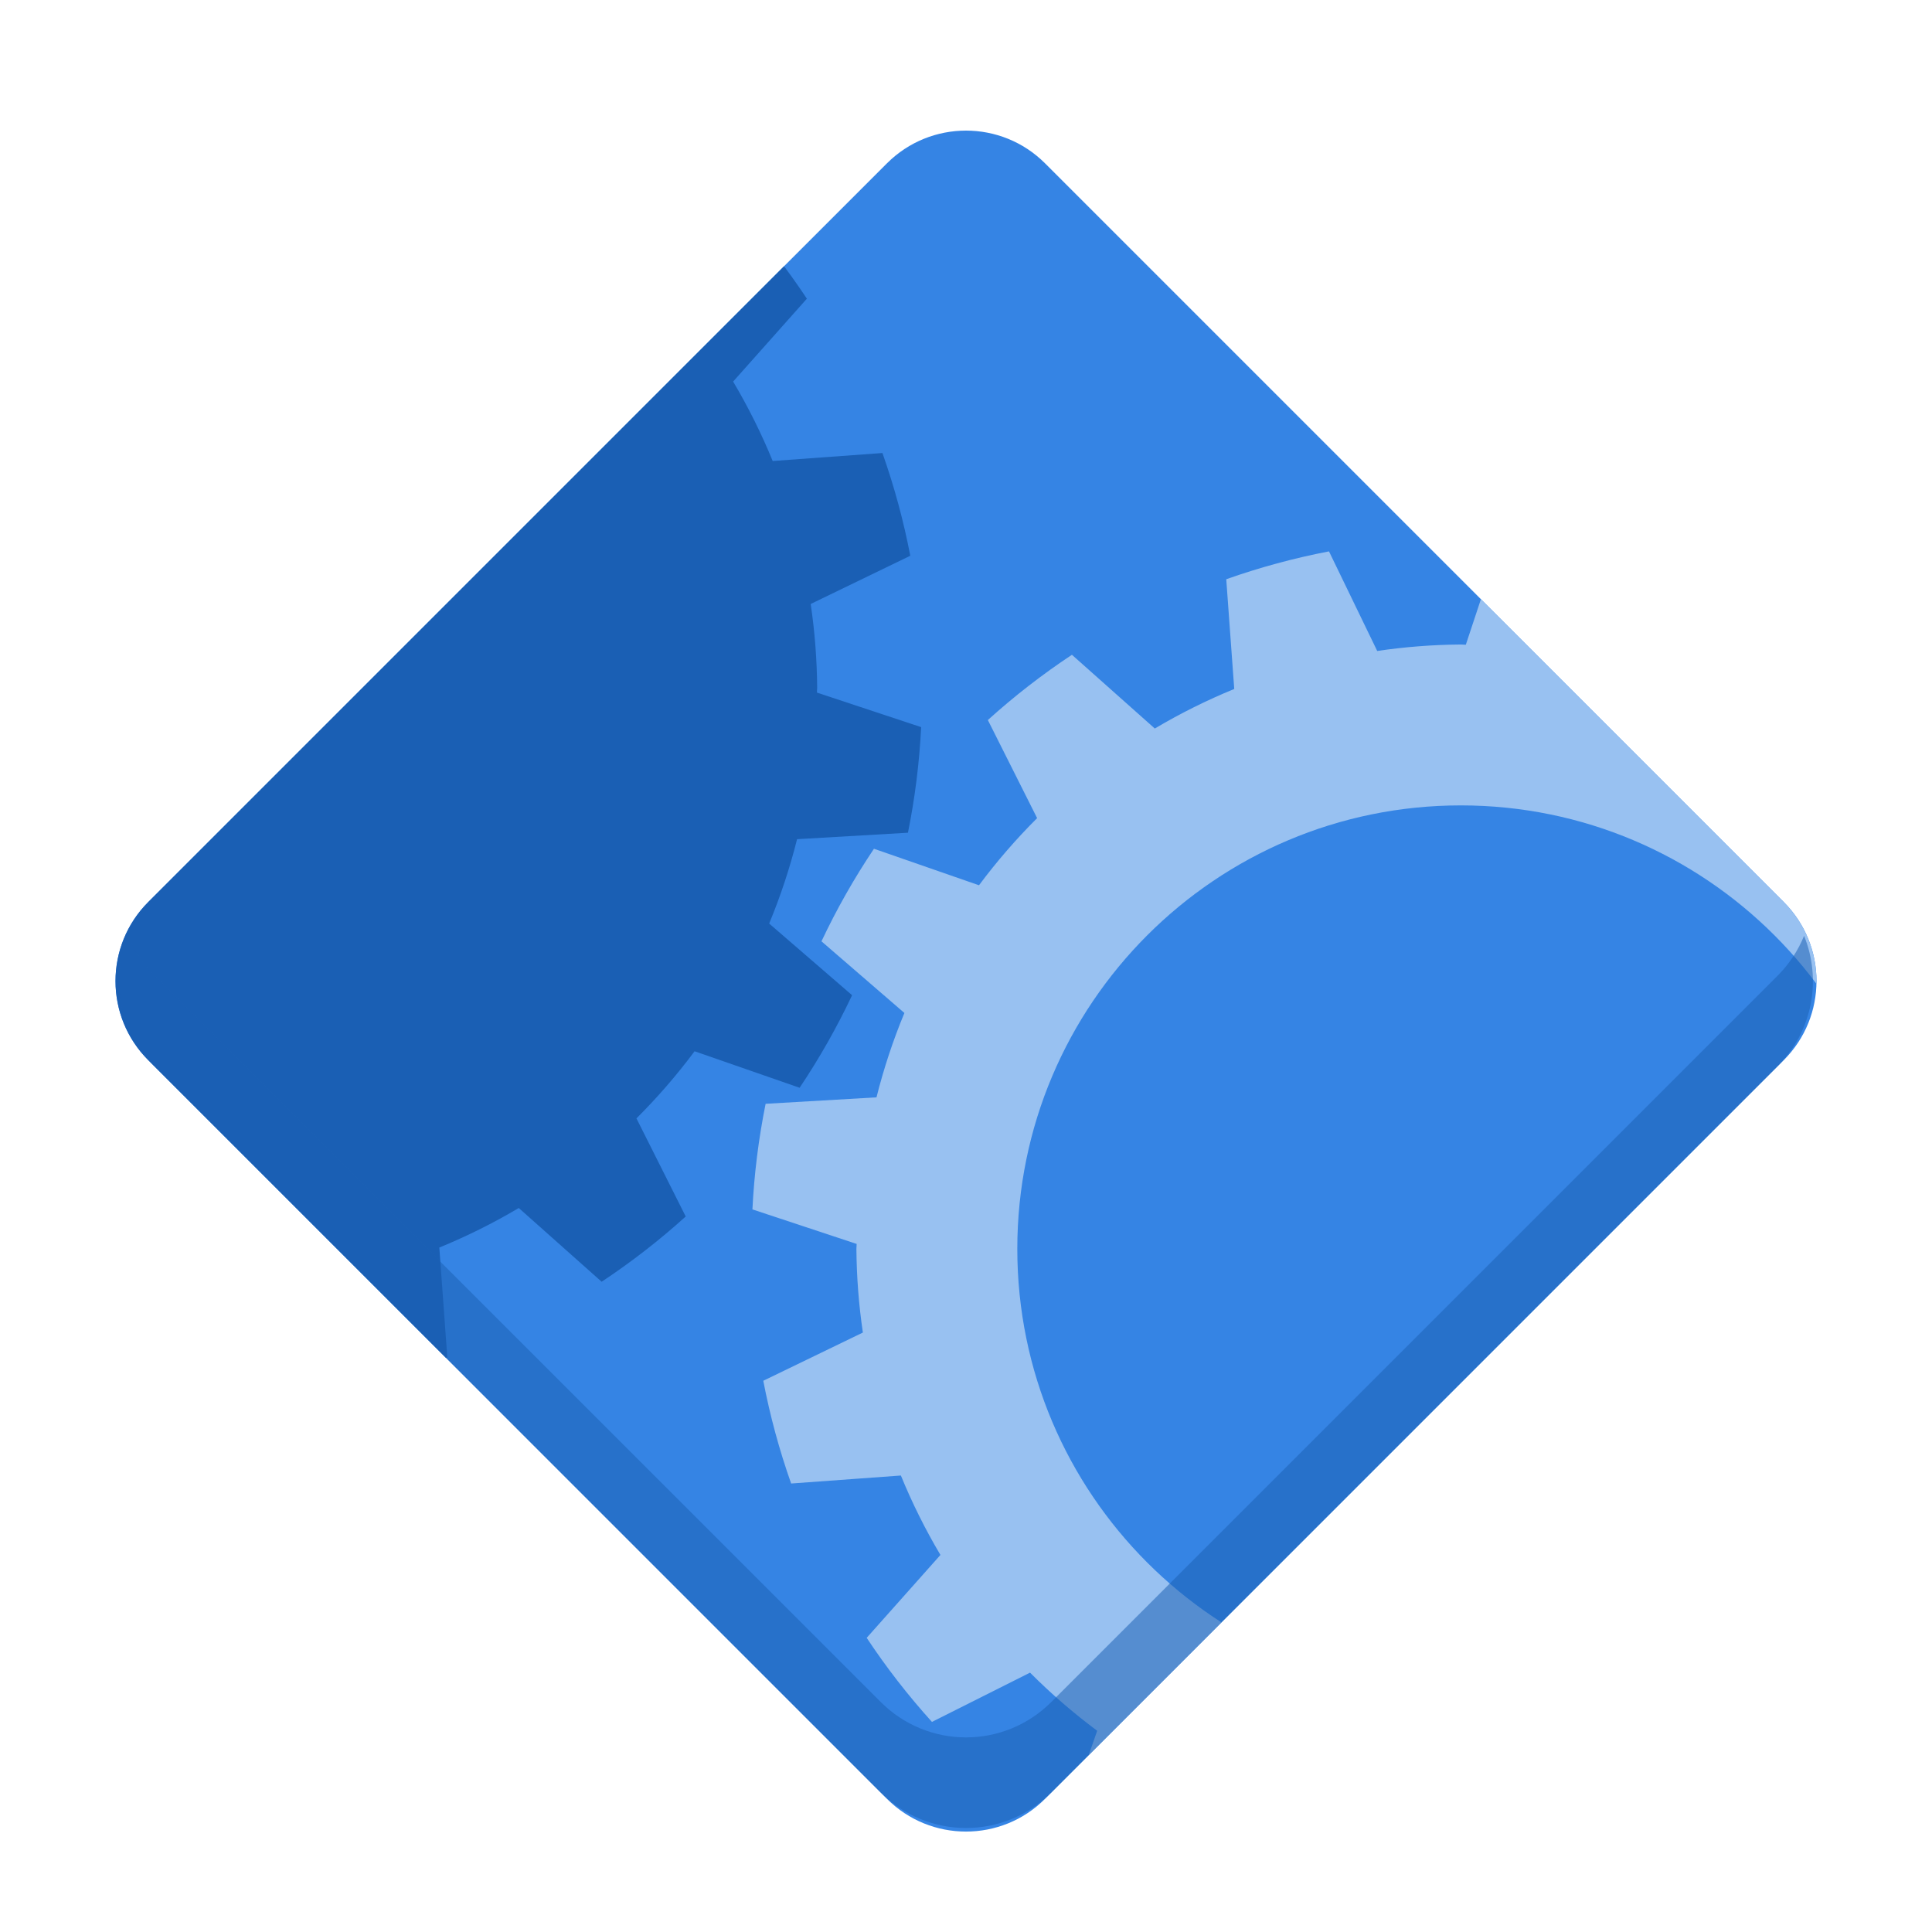
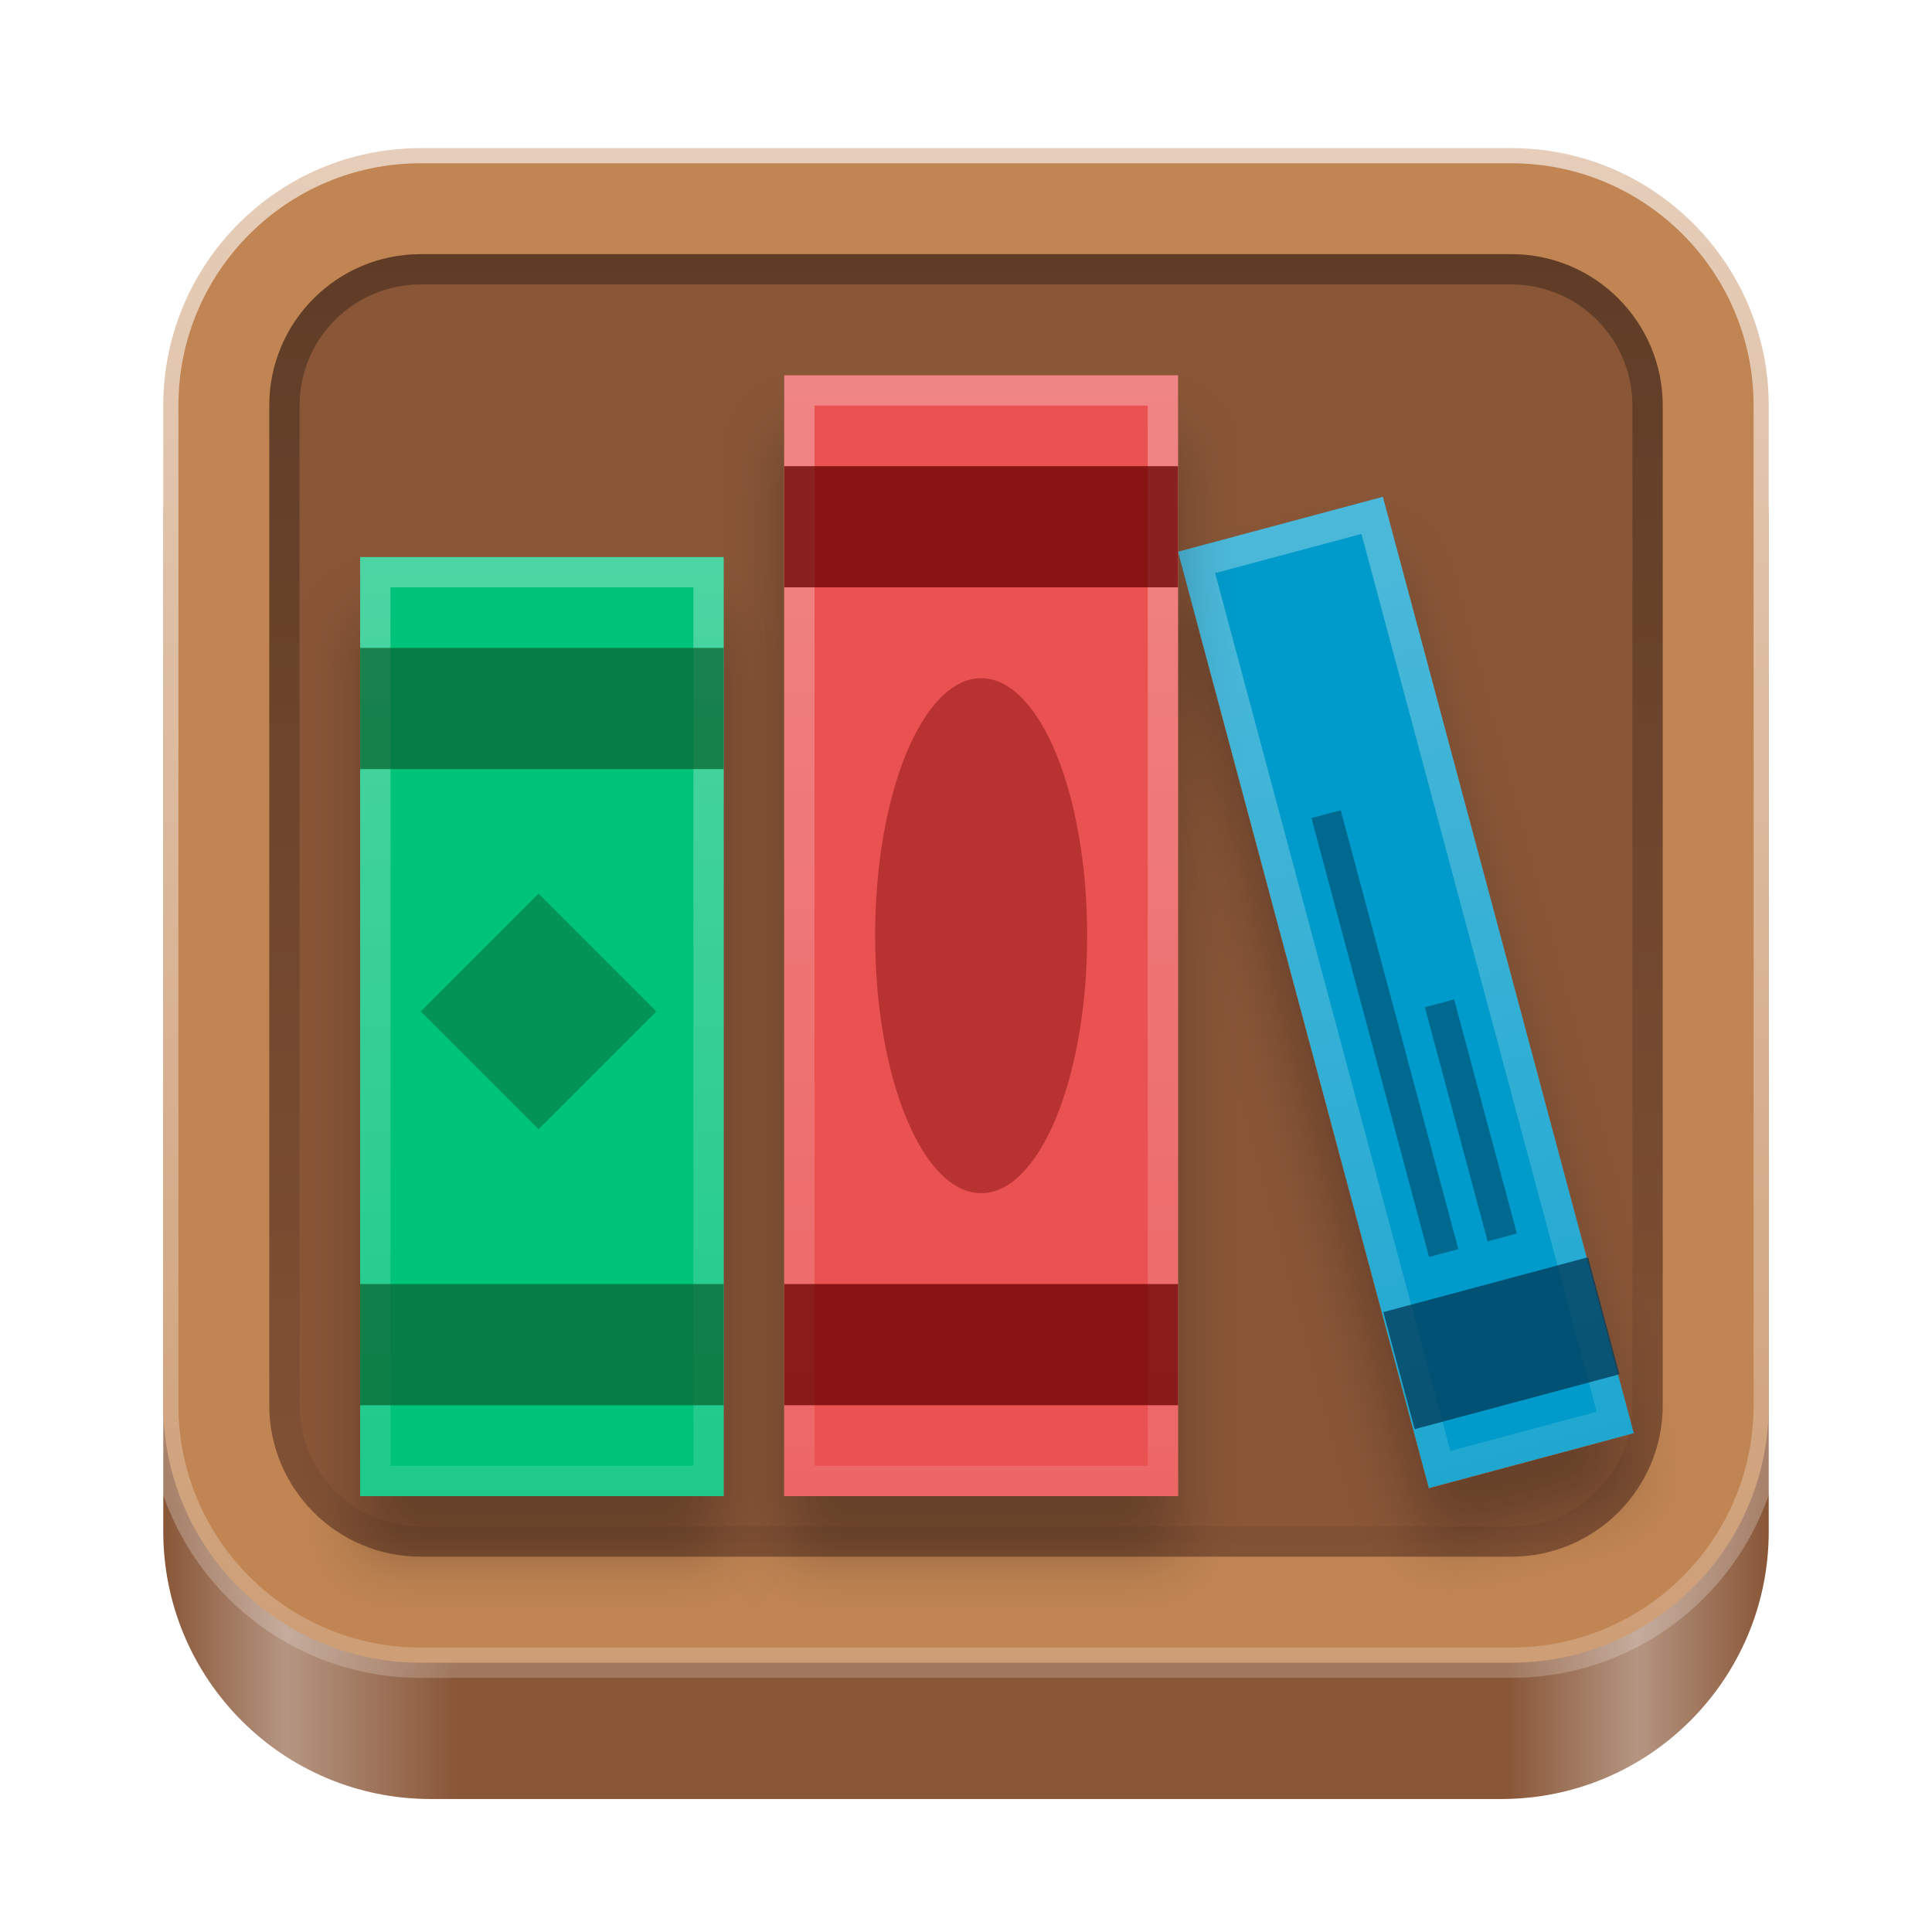
- <svg xmlns="http://www.w3.org/2000/svg" width="33.75mm" height="33.75mm" viewBox="0 0 33.75 33.75" version="1.1" id="svg974">
+ <svg xmlns="http://www.w3.org/2000/svg" width="33.75mm" height="33.75mm" viewBox="0 0 33.75 33.75" version="1.1" id="svg974" xml:space="preserve">
  <defs id="defs968">
    <clipPath clipPathUnits="userSpaceOnUse" id="clipPath18689">
      <rect clip-path="none" transform="rotate(45)" ry="32" rx="32" y="123.999" x="486.037" height="362.943" width="362.943" id="rect18691" style="display:inline;opacity:1;vector-effect:none;fill:#4a86cf;fill-opacity:1;stroke:none;stroke-width:26.067;stroke-linecap:butt;stroke-linejoin:miter;stroke-miterlimit:4;stroke-dasharray:none;stroke-dashoffset:0;stroke-opacity:1;marker:none;marker-start:none;marker-mid:none;marker-end:none;paint-order:normal;enable-background:new" />
    </clipPath>
    <clipPath clipPathUnits="userSpaceOnUse" id="clipPath18689-3">
      <rect clip-path="none" transform="rotate(45)" ry="32" rx="32" y="123.999" x="486.037" height="362.943" width="362.943" id="rect18691-6" style="display:inline;opacity:1;vector-effect:none;fill:#4a86cf;fill-opacity:1;stroke:none;stroke-width:26.067;stroke-linecap:butt;stroke-linejoin:miter;stroke-miterlimit:4;stroke-dasharray:none;stroke-dashoffset:0;stroke-opacity:1;marker:none;marker-start:none;marker-mid:none;marker-end:none;paint-order:normal;enable-background:new" />
    </clipPath>
+     <filter id="filter0_d_1222_383" x="10" y="28" width="32" height="70" filterUnits="userSpaceOnUse" color-interpolation-filters="sRGB">
+       <feFlood flood-opacity="0" result="BackgroundImageFix" id="feFlood19" />
+       <feColorMatrix in="SourceAlpha" type="matrix" values="0 0 0 0 0 0 0 0 0 0 0 0 0 0 0 0 0 0 127 0" result="hardAlpha" id="feColorMatrix19" />
+       <feOffset dy="4" id="feOffset19" />
+       <feGaussianBlur stdDeviation="2" id="feGaussianBlur19" />
+       <feComposite in2="hardAlpha" operator="out" id="feComposite19" />
+       <feColorMatrix type="matrix" values="0 0 0 0 0 0 0 0 0 0 0 0 0 0 0 0 0 0 0.25 0" id="feColorMatrix20" />
+       <feBlend mode="normal" in2="BackgroundImageFix" result="effect1_dropShadow_1222_383" id="feBlend20" />
+       <feBlend mode="normal" in="SourceGraphic" in2="effect1_dropShadow_1222_383" result="shape" id="feBlend21" />
+     </filter>
+     <filter id="filter1_d_1222_383" x="64" y="24.025" width="38.087" height="73.441" filterUnits="userSpaceOnUse" color-interpolation-filters="sRGB">
+       <feFlood flood-opacity="0" result="BackgroundImageFix" id="feFlood21" />
+       <feColorMatrix in="SourceAlpha" type="matrix" values="0 0 0 0 0 0 0 0 0 0 0 0 0 0 0 0 0 0 127 0" result="hardAlpha" id="feColorMatrix21" />
+       <feOffset dy="4" id="feOffset21" />
+       <feGaussianBlur stdDeviation="2" id="feGaussianBlur21" />
+       <feComposite in2="hardAlpha" operator="out" id="feComposite21" />
+       <feColorMatrix type="matrix" values="0 0 0 0 0 0 0 0 0 0 0 0 0 0 0 0 0 0 0.25 0" id="feColorMatrix22" />
+       <feBlend mode="normal" in2="BackgroundImageFix" result="effect1_dropShadow_1222_383" id="feBlend22" />
+       <feBlend mode="normal" in="SourceGraphic" in2="effect1_dropShadow_1222_383" result="shape" id="feBlend23" />
+     </filter>
+     <filter id="filter2_d_1222_383" x="38" y="16" width="34" height="82" filterUnits="userSpaceOnUse" color-interpolation-filters="sRGB">
+       <feFlood flood-opacity="0" result="BackgroundImageFix" id="feFlood23" />
+       <feColorMatrix in="SourceAlpha" type="matrix" values="0 0 0 0 0 0 0 0 0 0 0 0 0 0 0 0 0 0 127 0" result="hardAlpha" id="feColorMatrix23" />
+       <feOffset dy="4" id="feOffset23" />
+       <feGaussianBlur stdDeviation="2" id="feGaussianBlur23" />
+       <feComposite in2="hardAlpha" operator="out" id="feComposite23" />
+       <feColorMatrix type="matrix" values="0 0 0 0 0 0 0 0 0 0 0 0 0 0 0 0 0 0 0.25 0" id="feColorMatrix24" />
+       <feBlend mode="normal" in2="BackgroundImageFix" result="effect1_dropShadow_1222_383" id="feBlend24" />
+       <feBlend mode="normal" in="SourceGraphic" in2="effect1_dropShadow_1222_383" result="shape" id="feBlend25" />
+     </filter>
+     <linearGradient id="paint0_linear_1222_383" x1="108" y1="98" x2="-1.45093e-06" y2="98" gradientUnits="userSpaceOnUse" gradientTransform="matrix(0.9814815,0,0,1,1,0)">
+       <stop stop-color="white" stop-opacity="0" id="stop25" />
+       <stop offset="0.082" stop-color="white" stop-opacity="0.5" id="stop26" />
+       <stop offset="0.163" stop-color="white" stop-opacity="0" id="stop27" />
+       <stop offset="0.817" stop-color="white" stop-opacity="0" id="stop28" />
+       <stop offset="0.923" stop-color="white" stop-opacity="0.5" id="stop29" />
+       <stop offset="1" stop-color="white" stop-opacity="0" id="stop30" />
+     </linearGradient>
+     <linearGradient id="paint1_linear_1222_383" x1="54" y1="0" x2="54" y2="102" gradientUnits="userSpaceOnUse">
+       <stop stop-color="white" stop-opacity="0.6" id="stop31" />
+       <stop offset="1" stop-color="white" stop-opacity="0.2" id="stop32" />
+     </linearGradient>
+     <linearGradient id="paint2_linear_1222_383" x1="54" y1="8" x2="54" y2="94" gradientUnits="userSpaceOnUse">
+       <stop stop-opacity="0.6" id="stop33" />
+       <stop offset="1" stop-opacity="0.1" id="stop34" />
+     </linearGradient>
+     <linearGradient id="paint3_linear_1222_383" x1="26" y1="28" x2="26" y2="90" gradientUnits="userSpaceOnUse">
+       <stop stop-color="white" id="stop35" />
+       <stop offset="1" stop-color="white" stop-opacity="0.4" id="stop36" />
+     </linearGradient>
+     <linearGradient id="paint4_linear_1222_383" x1="75" y1="27.648" x2="75" y2="91.648" gradientUnits="userSpaceOnUse">
+       <stop stop-color="white" id="stop37" />
+       <stop offset="1" stop-color="white" stop-opacity="0.4" id="stop38" />
+     </linearGradient>
+     <linearGradient id="paint5_linear_1222_383" x1="55" y1="16" x2="55" y2="90" gradientUnits="userSpaceOnUse">
+       <stop stop-color="white" id="stop39" />
+       <stop offset="1" stop-color="white" stop-opacity="0.4" id="stop40" />
+     </linearGradient>
  </defs>
  <g id="layer1" transform="translate(-61.81982,-103.944)">
    <g transform="matrix(0.2636723,0,0,0.2636723,61.81982,-529.397)" style="display:inline;stroke-width:0.25;enable-background:new" id="g1836">
-       <g transform="matrix(0.25,0,0,0.25,0,2295)" id="g18818" style="stroke-width:0.25">
-         <g style="stroke-width:0.27" transform="matrix(0.9260519,0,0,0.9260519,18.93073,50.87633)" id="g18590">
-           <g style="stroke-width:0.27" id="g18681" clip-path="url(#clipPath18689-3)">
-             <rect style="opacity:1;vector-effect:none;fill:#3584e4;fill-opacity:1;stroke:none;stroke-width:8.221;stroke-linecap:butt;stroke-linejoin:miter;stroke-miterlimit:4;stroke-dasharray:none;stroke-dashoffset:0;stroke-opacity:1;marker:none;marker-start:none;marker-mid:none;marker-end:none;paint-order:normal" id="rect18571" width="424" height="424" x="458.337" y="90.642" rx="10.092" ry="10.092" transform="matrix(0.6052817,0.6052817,-0.6052817,0.6052817,33.44063,99.07363)" clip-path="none" />
-             <circle style="opacity:1;vector-effect:none;fill:#f66151;fill-opacity:1;stroke:none;stroke-width:7.037;stroke-linecap:butt;stroke-linejoin:miter;stroke-miterlimit:4;stroke-dasharray:none;stroke-dashoffset:0;stroke-opacity:1;marker:none;marker-start:none;marker-mid:none;marker-end:none;paint-order:normal" id="path18706" cx="0" cy="0" r="0" transform="translate(0,-212)" />
-             <circle style="opacity:1;vector-effect:none;fill:#f66151;fill-opacity:1;stroke:none;stroke-width:7.037;stroke-linecap:butt;stroke-linejoin:miter;stroke-miterlimit:4;stroke-dasharray:none;stroke-dashoffset:0;stroke-opacity:1;marker:none;marker-start:none;marker-mid:none;marker-end:none;paint-order:normal" id="path18708" cx="0" cy="0" r="0" transform="translate(0,-212)" />
-             <path style="display:inline;opacity:1;vector-effect:none;fill:#98c1f1;fill-opacity:1;stroke:none;stroke-width:7.037;stroke-linecap:butt;stroke-linejoin:miter;stroke-miterlimit:4;stroke-dasharray:none;stroke-dashoffset:0;stroke-opacity:1;marker:none;marker-start:none;marker-mid:none;marker-end:none;paint-order:normal;enable-background:new" d="m 408.92,561.918 -9.886,29.829 a 172.971,172.971 0 0 0 -1.427,-0.071 172.971,172.971 0 0 0 -23.929,1.852 l -13.801,-28.501 a 203.293,203.293 0 0 0 -29.401,7.972 l 2.286,31.405 a 172.971,172.971 0 0 0 -22.732,11.319 l -23.718,-21.103 a 203.293,203.293 0 0 0 -24.059,18.674 l 14.099,28.073 a 172.971,172.971 0 0 0 -16.636,19.211 l -30.058,-10.448 a 203.293,203.293 0 0 0 -15.017,26.488 l 23.73,20.507 a 172.971,172.971 0 0 0 -7.985,24.143 l -31.73,1.849 a 203.293,203.293 0 0 0 -3.778,30.217 l 29.829,9.886 a 172.971,172.971 0 0 0 -0.071,1.427 172.971,172.971 0 0 0 1.852,23.929 l -28.501,13.801 a 203.293,203.293 0 0 0 7.972,29.401 l 31.405,-2.286 a 172.971,172.971 0 0 0 11.319,22.732 l -21.103,23.718 a 203.293,203.293 0 0 0 18.674,24.059 l 28.073,-14.099 a 172.971,172.971 0 0 0 19.211,16.636 l -10.448,30.058 a 203.293,203.293 0 0 0 26.488,15.017 l 20.507,-23.73 a 172.971,172.971 0 0 0 24.143,7.985 l 1.849,31.73 a 203.293,203.293 0 0 0 30.217,3.778 l 9.886,-29.829 a 172.971,172.971 0 0 0 1.427,0.071 172.971,172.971 0 0 0 23.929,-1.852 l 13.801,28.501 a 203.293,203.293 0 0 0 29.401,-7.972 l -2.286,-31.405 a 172.971,172.971 0 0 0 22.732,-11.319 l 23.718,21.103 A 203.293,203.293 0 0 0 532.96,916 l -14.099,-28.073 a 172.971,172.971 0 0 0 16.636,-19.211 l 30.058,10.448 a 203.293,203.293 0 0 0 15.017,-26.488 l -23.73,-20.507 a 172.971,172.971 0 0 0 7.985,-24.143 l 31.73,-1.849 a 203.293,203.293 0 0 0 3.778,-30.217 l -29.829,-9.886 a 172.971,172.971 0 0 0 0.071,-1.427 172.971,172.971 0 0 0 -1.852,-23.929 l 28.501,-13.801 a 203.293,203.293 0 0 0 -7.972,-29.401 l -31.405,2.286 a 172.971,172.971 0 0 0 -11.319,-22.732 l 21.103,-23.718 a 203.293,203.293 0 0 0 -18.674,-24.059 l -28.073,14.099 a 172.971,172.971 0 0 0 -19.211,-16.636 l 10.448,-30.058 A 203.293,203.293 0 0 0 485.636,581.681 l -20.507,23.73 a 172.971,172.971 0 0 0 -24.143,-7.985 l -1.849,-31.73 a 203.293,203.293 0 0 0 -30.217,-3.778 z M 397.607,637.722 A 126.926,126.926 0 0 1 524.532,764.647 126.926,126.926 0 0 1 397.607,891.572 126.926,126.926 0 0 1 270.682,764.647 126.926,126.926 0 0 1 397.607,637.722 Z" id="path18717-4" />
-             <path id="path18758" d="m 51.748,401.284 -9.886,29.829 c -0.476,-0.026 -0.951,-0.05 -1.427,-0.071 -8.01,0.062 -16.005,0.681 -23.929,1.852 L 2.706,404.392 c -9.986,1.918 -19.814,4.583 -29.401,7.972 l 2.286,31.405 c -7.844,3.211 -15.442,6.994 -22.732,11.319 l -23.718,-21.103 c -8.475,5.614 -16.518,11.857 -24.059,18.674 l 14.099,28.073 c -6.009,5.987 -11.569,12.408 -16.636,19.211 l -30.058,-10.448 c -5.661,8.442 -10.68,17.296 -15.017,26.488 l 23.73,20.507 c -3.25,7.841 -5.919,15.91 -7.985,24.143 l -31.73,1.849 c -2.013,9.964 -3.276,20.064 -3.778,30.217 l 29.829,9.886 c -0.026,0.476 -0.05,0.951 -0.071,1.427 0.062,8.01 0.681,16.005 1.852,23.929 l -28.501,13.801 c 1.918,9.986 4.583,19.814 7.972,29.401 l 31.405,-2.286 c 3.211,7.844 6.994,15.442 11.319,22.732 l -21.103,23.718 c 5.614,8.475 11.857,16.518 18.674,24.059 l 28.073,-14.099 c 5.987,6.009 12.408,11.569 19.211,16.636 l -10.448,30.058 c 8.442,5.661 17.296,10.68 26.488,15.017 l 20.507,-23.73 c 7.841,3.25 15.91,5.919 24.143,7.985 l 1.849,31.73 c 9.964,2.013 20.064,3.276 30.217,3.778 l 9.886,-29.829 c 0.476,0.026 0.951,0.05 1.427,0.071 8.01,-0.062 16.005,-0.681 23.929,-1.852 l 13.801,28.501 c 9.986,-1.918 19.814,-4.583 29.401,-7.972 l -2.286,-31.405 c 7.844,-3.211 15.442,-6.994 22.732,-11.319 l 23.718,21.103 c 8.475,-5.614 16.518,-11.857 24.059,-18.674 l -14.099,-28.073 c 6.009,-5.987 11.569,-12.408 16.636,-19.211 l 30.058,10.448 c 5.661,-8.442 10.68,-17.296 15.017,-26.488 l -23.73,-20.507 c 3.25,-7.841 5.919,-15.91 7.985,-24.143 l 31.73,-1.849 c 2.013,-9.964 3.276,-20.064 3.778,-30.217 l -29.829,-9.886 c 0.026,-0.476 0.05,-0.951 0.071,-1.427 -0.062,-8.01 -0.681,-16.005 -1.852,-23.929 l 28.501,-13.801 c -1.918,-9.986 -4.583,-19.814 -7.972,-29.401 l -31.405,2.286 c -3.211,-7.844 -6.994,-15.442 -11.319,-22.732 l 21.103,-23.718 c -5.614,-8.475 -11.857,-16.518 -18.674,-24.059 l -28.073,14.099 c -5.987,-6.009 -12.408,-11.569 -19.211,-16.636 l 10.448,-30.058 c -8.442,-5.661 -17.296,-10.68 -26.488,-15.017 l -20.507,23.73 c -7.841,-3.25 -15.91,-5.919 -24.143,-7.985 l -1.849,-31.73 c -9.964,-2.013 -20.064,-3.276 -30.217,-3.778 z" style="display:inline;opacity:1;vector-effect:none;fill:#1a5fb4;fill-opacity:1;stroke:none;stroke-width:7.037;stroke-linecap:butt;stroke-linejoin:miter;stroke-miterlimit:4;stroke-dasharray:none;stroke-dashoffset:0;stroke-opacity:1;marker:none;marker-start:none;marker-mid:none;marker-end:none;paint-order:normal;enable-background:new" />
-           </g>
+       <rect y="2402" x="-1.5000001e-06" height="128" width="128" id="rect9125-7-2" style="display:inline;opacity:1;vector-effect:none;fill:none;fill-opacity:1;stroke:none;stroke-width:1.25;stroke-linecap:butt;stroke-linejoin:miter;stroke-miterlimit:4;stroke-dasharray:none;stroke-dashoffset:0;stroke-opacity:1;marker:none;marker-start:none;marker-mid:none;marker-end:none;paint-order:normal;enable-background:new" />
+       <g style="fill:none" id="g1" transform="matrix(1.003455,0,0,1.003455,9.813429,2410.81)">
+         <rect y="8" width="106" height="102" rx="17.667" fill="#895637" id="rect1" x="1" style="stroke-width:0.248" />
+         <rect y="8" width="106" height="102" rx="17.667" fill="url(#paint0_linear_1222_383)" fill-opacity="0.75" id="rect2" x="1" style="fill:url(#paint0_linear_1222_383);stroke-width:0.248" />
+         <rect x="1" y="1" width="106" height="100" rx="17" fill="#c18553" stroke="url(#paint1_linear_1222_383)" stroke-width="2" id="rect3" style="stroke:url(#paint1_linear_1222_383)" />
+         <rect x="8" y="8" width="92" height="86" rx="10" fill="#895637" id="rect4" />
+         <rect x="9" y="9" width="90" height="84" rx="9" stroke="url(#paint2_linear_1222_383)" stroke-opacity="0.5" stroke-width="2" id="rect5" style="stroke:url(#paint2_linear_1222_383)" />
+         <g filter="url(#filter0_d_1222_383)" id="g10">
+           <rect x="14" y="28" width="24" height="62" fill="#00c37a" id="rect6" />
+           <rect x="15" y="29" width="22" height="60" stroke="url(#paint3_linear_1222_383)" stroke-opacity="0.3" stroke-width="2" id="rect7" style="stroke:url(#paint3_linear_1222_383)" />
+           <rect x="14" y="34" width="24" height="8" fill="#086532" fill-opacity="0.75" id="rect8" />
+           <rect x="14" y="76" width="24" height="8" fill="#086532" fill-opacity="0.75" id="rect9" />
+           <rect x="18" y="58" width="11" height="11" transform="rotate(-45,18,58)" fill="#086532" fill-opacity="0.5" id="rect10" />
        </g>
-         <path style="display:inline;opacity:0.534;vector-effect:none;fill:#1a5fb4;fill-opacity:1;stroke:none;stroke-width:1.629;stroke-linecap:butt;stroke-linejoin:miter;stroke-miterlimit:4;stroke-dasharray:none;stroke-dashoffset:0;stroke-opacity:1;marker:none;marker-start:none;marker-mid:none;marker-end:none;paint-order:normal;enable-background:new" clip-path="none" d="m 8.477,2676 c -1.171,2.887 -0.583,6.308 1.766,8.656 l 48.102,48.102 c 3.134,3.134 8.179,3.134 11.312,0 l 48.102,-48.102 c 2.348,-2.348 2.937,-5.77 1.766,-8.656 -0.392,0.966 -0.98,1.871 -1.766,2.656 l -48.102,48.102 c -3.134,3.134 -8.179,3.134 -11.312,0 L 10.242,2678.656 C 9.457,2677.871 8.868,2676.965 8.477,2676 Z" transform="matrix(4,0,0,4,0,-10028)" id="rect18571-6" />
+         <g filter="url(#filter1_d_1222_383)" id="g15">
+           <rect x="68" y="27.648" width="14" height="64" transform="rotate(-15,68,27.6484)" fill="#009bca" id="rect11" />
+           <rect x="69.225" y="28.355" width="12" height="62" transform="rotate(-15,69.2247,28.3555)" stroke="url(#paint4_linear_1222_383)" stroke-opacity="0.3" stroke-width="2" id="rect12" style="stroke:url(#paint4_linear_1222_383)" />
+           <rect x="81.554" y="77.852" width="14" height="8" transform="rotate(-15,81.5537,77.8516)" fill="#003956" fill-opacity="0.75" id="rect13" />
+           <rect x="76.81" y="45.234" width="2" height="30" transform="rotate(-15,76.8096,45.2344)" fill="#003956" fill-opacity="0.5" id="rect14" />
+           <rect x="84.297" y="57.723" width="2" height="16" transform="rotate(-15,84.2969,57.7227)" fill="#003956" fill-opacity="0.5" id="rect15" />
+         </g>
+         <g filter="url(#filter2_d_1222_383)" id="g19">
+           <rect x="42" y="16" width="26" height="74" fill="#ea5151" id="rect16" />
+           <rect x="43" y="17" width="24" height="72" stroke="url(#paint5_linear_1222_383)" stroke-opacity="0.3" stroke-width="2" id="rect17" style="stroke:url(#paint5_linear_1222_383)" />
+           <rect x="42" y="22" width="26" height="8" fill="#680000" fill-opacity="0.75" id="rect18" />
+           <rect x="42" y="76" width="26" height="8" fill="#680000" fill-opacity="0.75" id="rect19" />
+           <ellipse cx="55" cy="53" rx="7" ry="17" fill="#891414" fill-opacity="0.5" id="ellipse19" />
+         </g>
      </g>
-       <rect y="2402" x="-1.5000001e-06" height="128" width="128" id="rect9125-7-2" style="display:inline;opacity:1;vector-effect:none;fill:none;fill-opacity:1;stroke:none;stroke-width:1.25;stroke-linecap:butt;stroke-linejoin:miter;stroke-miterlimit:4;stroke-dasharray:none;stroke-dashoffset:0;stroke-opacity:1;marker:none;marker-start:none;marker-mid:none;marker-end:none;paint-order:normal;enable-background:new" />
    </g>
  </g>
</svg>
